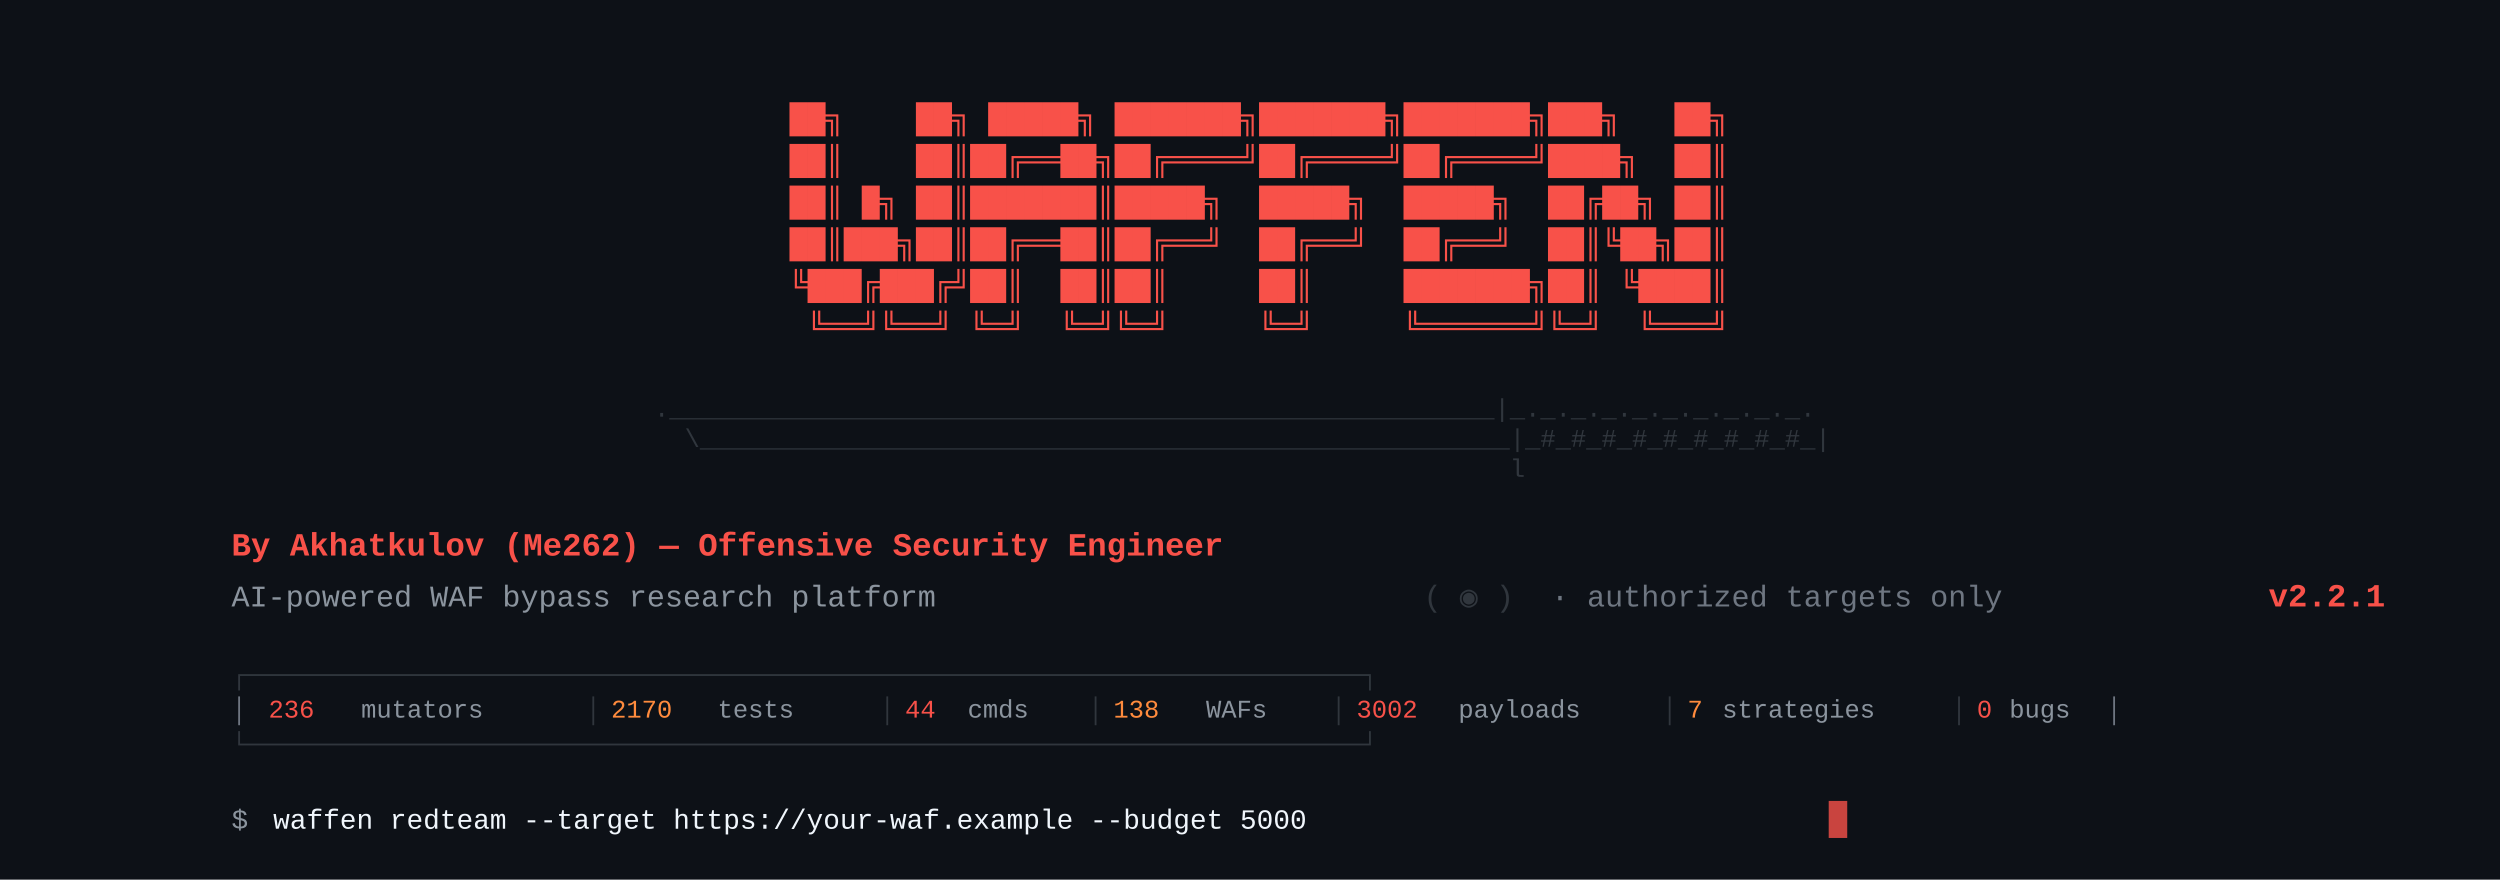
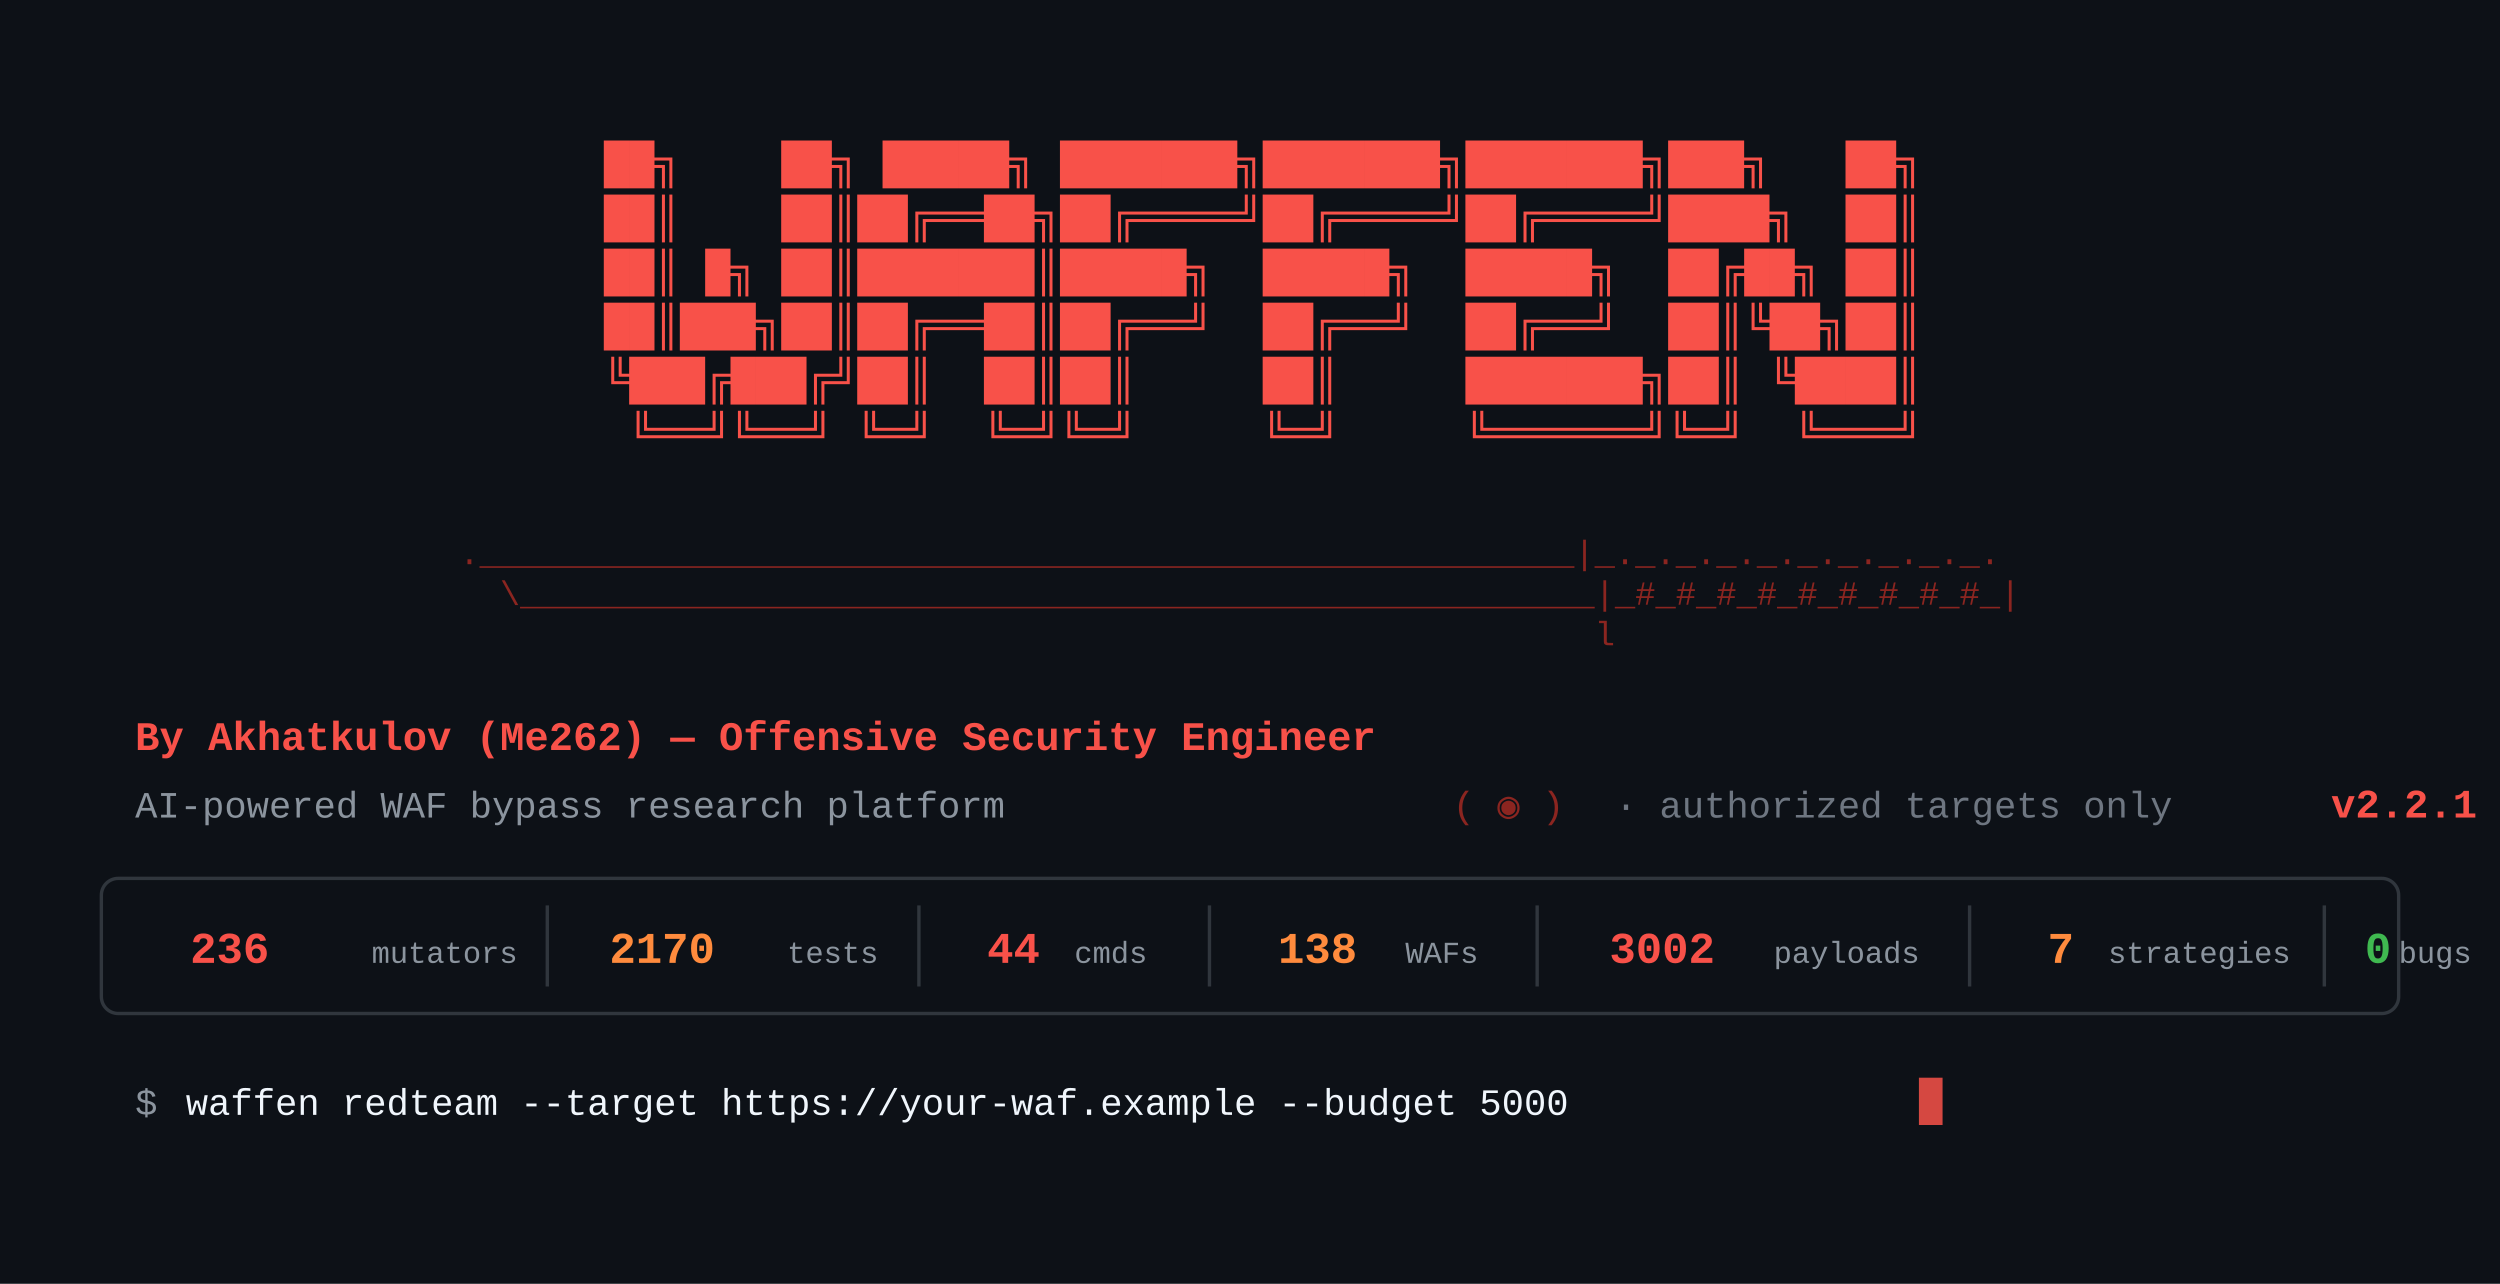
- <svg xmlns="http://www.w3.org/2000/svg" viewBox="0 0 1080 380" width="1080" height="380">
-   <rect width="1080" height="380" fill="#0d1117" />
-   <text x="540" y="55" text-anchor="middle" font-family="'SF Mono','Fira Code','Courier New',monospace" font-size="13" fill="#f85149" xml:space="preserve"> ██╗    ██╗ █████╗ ███████╗███████╗███████╗███╗   ██╗</text>
-   <text x="540" y="73" text-anchor="middle" font-family="'SF Mono','Fira Code','Courier New',monospace" font-size="13" fill="#f85149" xml:space="preserve"> ██║    ██║██╔══██╗██╔════╝██╔════╝██╔════╝████╗  ██║</text>
-   <text x="540" y="91" text-anchor="middle" font-family="'SF Mono','Fira Code','Courier New',monospace" font-size="13" fill="#f85149" xml:space="preserve"> ██║ █╗ ██║███████║█████╗  █████╗  █████╗  ██╔██╗ ██║</text>
-   <text x="540" y="109" text-anchor="middle" font-family="'SF Mono','Fira Code','Courier New',monospace" font-size="13" fill="#f85149" xml:space="preserve"> ██║███╗██║██╔══██║██╔══╝  ██╔══╝  ██╔══╝  ██║╚██╗██║</text>
-   <text x="540" y="127" text-anchor="middle" font-family="'SF Mono','Fira Code','Courier New',monospace" font-size="13" fill="#f85149" xml:space="preserve"> ╚███╔███╔╝██║  ██║██║     ██║     ███████╗██║ ╚████║</text>
-   <text x="540" y="145" text-anchor="middle" font-family="'SF Mono','Fira Code','Courier New',monospace" font-size="13" fill="#f85149" xml:space="preserve">  ╚══╝╚══╝ ╚═╝  ╚═╝╚═╝     ╚═╝     ╚══════╝╚═╝  ╚═══╝</text>
-   <text x="540" y="180" text-anchor="middle" font-family="'SF Mono','Fira Code','Courier New',monospace" font-size="11" fill="#30363d" xml:space="preserve">.______________________________________________________|_._._._._._._._._._.  </text>
-   <text x="540" y="193" text-anchor="middle" font-family="'SF Mono','Fira Code','Courier New',monospace" font-size="11" fill="#30363d" xml:space="preserve"> \_____________________________________________________|_#_#_#_#_#_#_#_#_#_|</text>
-   <text x="540" y="206" text-anchor="middle" font-family="'SF Mono','Fira Code','Courier New',monospace" font-size="11" fill="#30363d" xml:space="preserve">                                                       l                    </text>
-   <text x="100" y="240" font-family="'SF Mono','Fira Code','Courier New',monospace" font-size="14" font-weight="700" fill="#f85149">By Akhatkulov (Me262) — Offensive Security Engineer</text>
-   <text x="100" y="262" font-family="'SF Mono','Fira Code','Courier New',monospace" font-size="13" fill="#8b949e">AI-powered WAF bypass research platform</text>
-   <text x="615" y="262" font-family="'SF Mono','Fira Code','Courier New',monospace" font-size="13" fill="#30363d">( ◉ )</text>
-   <text x="670" y="262" font-family="'SF Mono','Fira Code','Courier New',monospace" font-size="13" fill="#6e7681">·  authorized targets only</text>
-   <text x="980" y="262" font-family="'SF Mono','Fira Code','Courier New',monospace" font-size="14" font-weight="700" fill="#f85149">v2.2.1</text>
-   <text x="100" y="295" font-family="'SF Mono','Fira Code','Courier New',monospace" font-size="11" fill="#30363d">┌─────────────────────────────────────────────────────────────────────────┐</text>
-   <text x="100" y="310" font-family="'SF Mono','Fira Code','Courier New',monospace" font-size="11" fill="#6e7681">│</text>
-   <text x="116" y="310" font-family="'SF Mono','Fira Code','Courier New',monospace" font-size="11" fill="#f85149"> 236</text>
-   <text x="156" y="310" font-family="'SF Mono','Fira Code','Courier New',monospace" font-size="11" fill="#8b949e"> mutators</text>
-   <text x="253" y="310" font-family="'SF Mono','Fira Code','Courier New',monospace" font-size="11" fill="#30363d">│</text>
-   <text x="264" y="310" font-family="'SF Mono','Fira Code','Courier New',monospace" font-size="11" fill="#ff8b3d"> 2170</text>
-   <text x="310" y="310" font-family="'SF Mono','Fira Code','Courier New',monospace" font-size="11" fill="#8b949e"> tests</text>
-   <text x="380" y="310" font-family="'SF Mono','Fira Code','Courier New',monospace" font-size="11" fill="#30363d">│</text>
-   <text x="391" y="310" font-family="'SF Mono','Fira Code','Courier New',monospace" font-size="11" fill="#f85149"> 44</text>
-   <text x="418" y="310" font-family="'SF Mono','Fira Code','Courier New',monospace" font-size="11" fill="#8b949e"> cmds</text>
-   <text x="470" y="310" font-family="'SF Mono','Fira Code','Courier New',monospace" font-size="11" fill="#30363d">│</text>
-   <text x="481" y="310" font-family="'SF Mono','Fira Code','Courier New',monospace" font-size="11" fill="#ff8b3d"> 138</text>
-   <text x="521" y="310" font-family="'SF Mono','Fira Code','Courier New',monospace" font-size="11" fill="#8b949e"> WAFs</text>
-   <text x="575" y="310" font-family="'SF Mono','Fira Code','Courier New',monospace" font-size="11" fill="#30363d">│</text>
-   <text x="586" y="310" font-family="'SF Mono','Fira Code','Courier New',monospace" font-size="11" fill="#f85149"> 3002</text>
-   <text x="630" y="310" font-family="'SF Mono','Fira Code','Courier New',monospace" font-size="11" fill="#8b949e"> payloads</text>
-   <text x="718" y="310" font-family="'SF Mono','Fira Code','Courier New',monospace" font-size="11" fill="#30363d">│</text>
-   <text x="729" y="310" font-family="'SF Mono','Fira Code','Courier New',monospace" font-size="11" fill="#ff8b3d"> 7</text>
-   <text x="744" y="310" font-family="'SF Mono','Fira Code','Courier New',monospace" font-size="11" fill="#8b949e"> strategies</text>
-   <text x="843" y="310" font-family="'SF Mono','Fira Code','Courier New',monospace" font-size="11" fill="#30363d">│</text>
-   <text x="854" y="310" font-family="'SF Mono','Fira Code','Courier New',monospace" font-size="11" fill="#f85149"> 0</text>
-   <text x="868" y="310" font-family="'SF Mono','Fira Code','Courier New',monospace" font-size="11" fill="#8b949e"> bugs</text>
-   <text x="910" y="310" font-family="'SF Mono','Fira Code','Courier New',monospace" font-size="11" fill="#6e7681">│</text>
-   <text x="100" y="325" font-family="'SF Mono','Fira Code','Courier New',monospace" font-size="11" fill="#30363d">└─────────────────────────────────────────────────────────────────────────┘</text>
-   <text x="100" y="358" font-family="'SF Mono','Fira Code','Courier New',monospace" font-size="12" fill="#8b949e">$</text>
-   <text x="118" y="358" font-family="'SF Mono','Fira Code','Courier New',monospace" font-size="12" fill="#f0f6fc">waffen redteam --target https://your-waf.example --budget 5000</text>
-   <rect x="790" y="346" width="8" height="16" fill="#f85149" opacity="0.8" />
+ <svg xmlns="http://www.w3.org/2000/svg" viewBox="0 0 740 380" width="740" height="380">
+   <rect width="740" height="380" fill="#0d1117" />
+   <text x="370" y="52" text-anchor="middle" font-family="'SF Mono','Fira Code','Courier New',monospace" font-size="12.5" fill="#f85149" xml:space="preserve"> ██╗    ██╗ █████╗ ███████╗███████╗███████╗███╗   ██╗</text>
+   <text x="370" y="68" text-anchor="middle" font-family="'SF Mono','Fira Code','Courier New',monospace" font-size="12.5" fill="#f85149" xml:space="preserve"> ██║    ██║██╔══██╗██╔════╝██╔════╝██╔════╝████╗  ██║</text>
+   <text x="370" y="84" text-anchor="middle" font-family="'SF Mono','Fira Code','Courier New',monospace" font-size="12.5" fill="#f85149" xml:space="preserve"> ██║ █╗ ██║███████║█████╗  █████╗  █████╗  ██╔██╗ ██║</text>
+   <text x="370" y="100" text-anchor="middle" font-family="'SF Mono','Fira Code','Courier New',monospace" font-size="12.5" fill="#f85149" xml:space="preserve"> ██║███╗██║██╔══██║██╔══╝  ██╔══╝  ██╔══╝  ██║╚██╗██║</text>
+   <text x="370" y="116" text-anchor="middle" font-family="'SF Mono','Fira Code','Courier New',monospace" font-size="12.5" fill="#f85149" xml:space="preserve"> ╚███╔███╔╝██║  ██║██║     ██║     ███████╗██║ ╚████║</text>
+   <text x="370" y="132" text-anchor="middle" font-family="'SF Mono','Fira Code','Courier New',monospace" font-size="12.5" fill="#f85149" xml:space="preserve">  ╚══╝╚══╝ ╚═╝  ╚═╝╚═╝     ╚═╝     ╚══════╝╚═╝  ╚═══╝</text>
+   <text x="370" y="167" text-anchor="middle" font-family="'SF Mono','Fira Code','Courier New',monospace" font-size="10" fill="#8b2520" xml:space="preserve">.______________________________________________________|_._._._._._._._._._.  </text>
+   <text x="370" y="179" text-anchor="middle" font-family="'SF Mono','Fira Code','Courier New',monospace" font-size="10" fill="#8b2520" xml:space="preserve"> \_____________________________________________________|_#_#_#_#_#_#_#_#_#_|</text>
+   <text x="370" y="191" text-anchor="middle" font-family="'SF Mono','Fira Code','Courier New',monospace" font-size="10" fill="#8b2520" xml:space="preserve">                                                       l                    </text>
+   <text x="40" y="222" font-family="'SF Mono','Fira Code','Courier New',monospace" font-size="12" font-weight="700" fill="#f85149">By Akhatkulov (Me262) — Offensive Security Engineer</text>
+   <text x="40" y="242" font-family="'SF Mono','Fira Code','Courier New',monospace" font-size="11" fill="#8b949e">AI-powered WAF bypass research platform</text>
+   <text x="430" y="242" font-family="'SF Mono','Fira Code','Courier New',monospace" font-size="11" fill="#8b2520">( ◉ )</text>
+   <text x="478" y="242" font-family="'SF Mono','Fira Code','Courier New',monospace" font-size="11" fill="#6e7681">· authorized targets only</text>
+   <text x="690" y="242" font-family="'SF Mono','Fira Code','Courier New',monospace" font-size="12" font-weight="700" fill="#f85149">v2.2.1</text>
+   <rect x="30" y="260" width="680" height="40" rx="5" fill="none" stroke="#30363d" stroke-width="1" />
+   <text x="68" y="285" text-anchor="middle" font-family="'SF Mono','Fira Code','Courier New',monospace" font-size="13" font-weight="700" fill="#f85149">236</text>
+   <text x="110" y="285" font-family="'SF Mono','Fira Code','Courier New',monospace" font-size="9" fill="#8b949e">mutators</text>
+   <line x1="162" y1="268" x2="162" y2="292" stroke="#30363d" stroke-width="1" />
+   <text x="196" y="285" text-anchor="middle" font-family="'SF Mono','Fira Code','Courier New',monospace" font-size="13" font-weight="700" fill="#ff8b3d">2170</text>
+   <text x="233" y="285" font-family="'SF Mono','Fira Code','Courier New',monospace" font-size="9" fill="#8b949e">tests</text>
+   <line x1="272" y1="268" x2="272" y2="292" stroke="#30363d" stroke-width="1" />
+   <text x="300" y="285" text-anchor="middle" font-family="'SF Mono','Fira Code','Courier New',monospace" font-size="13" font-weight="700" fill="#f85149">44</text>
+   <text x="318" y="285" font-family="'SF Mono','Fira Code','Courier New',monospace" font-size="9" fill="#8b949e">cmds</text>
+   <line x1="358" y1="268" x2="358" y2="292" stroke="#30363d" stroke-width="1" />
+   <text x="390" y="285" text-anchor="middle" font-family="'SF Mono','Fira Code','Courier New',monospace" font-size="13" font-weight="700" fill="#ff8b3d">138</text>
+   <text x="416" y="285" font-family="'SF Mono','Fira Code','Courier New',monospace" font-size="9" fill="#8b949e">WAFs</text>
+   <line x1="455" y1="268" x2="455" y2="292" stroke="#30363d" stroke-width="1" />
+   <text x="492" y="285" text-anchor="middle" font-family="'SF Mono','Fira Code','Courier New',monospace" font-size="13" font-weight="700" fill="#f85149">3002</text>
+   <text x="525" y="285" font-family="'SF Mono','Fira Code','Courier New',monospace" font-size="9" fill="#8b949e">payloads</text>
+   <line x1="583" y1="268" x2="583" y2="292" stroke="#30363d" stroke-width="1" />
+   <text x="610" y="285" text-anchor="middle" font-family="'SF Mono','Fira Code','Courier New',monospace" font-size="13" font-weight="700" fill="#ff8b3d">7</text>
+   <text x="624" y="285" font-family="'SF Mono','Fira Code','Courier New',monospace" font-size="9" fill="#8b949e">strategies</text>
+   <line x1="688" y1="268" x2="688" y2="292" stroke="#30363d" stroke-width="1" />
+   <text x="700" y="285" font-family="'SF Mono','Fira Code','Courier New',monospace" font-size="13" font-weight="700" fill="#3fb950">0</text>
+   <text x="710" y="285" font-family="'SF Mono','Fira Code','Courier New',monospace" font-size="9" fill="#8b949e">bugs</text>
+   <text x="40" y="330" font-family="'SF Mono','Fira Code','Courier New',monospace" font-size="11" fill="#8b949e">$</text>
+   <text x="55" y="330" font-family="'SF Mono','Fira Code','Courier New',monospace" font-size="11" fill="#f0f6fc">waffen redteam --target https://your-waf.example --budget 5000</text>
+   <rect x="568" y="319" width="7" height="14" fill="#f85149" opacity="0.85">
+     <animate attributeName="opacity" values="0.85;0;0.85" dur="1s" repeatCount="indefinite" />
+   </rect>
</svg>
